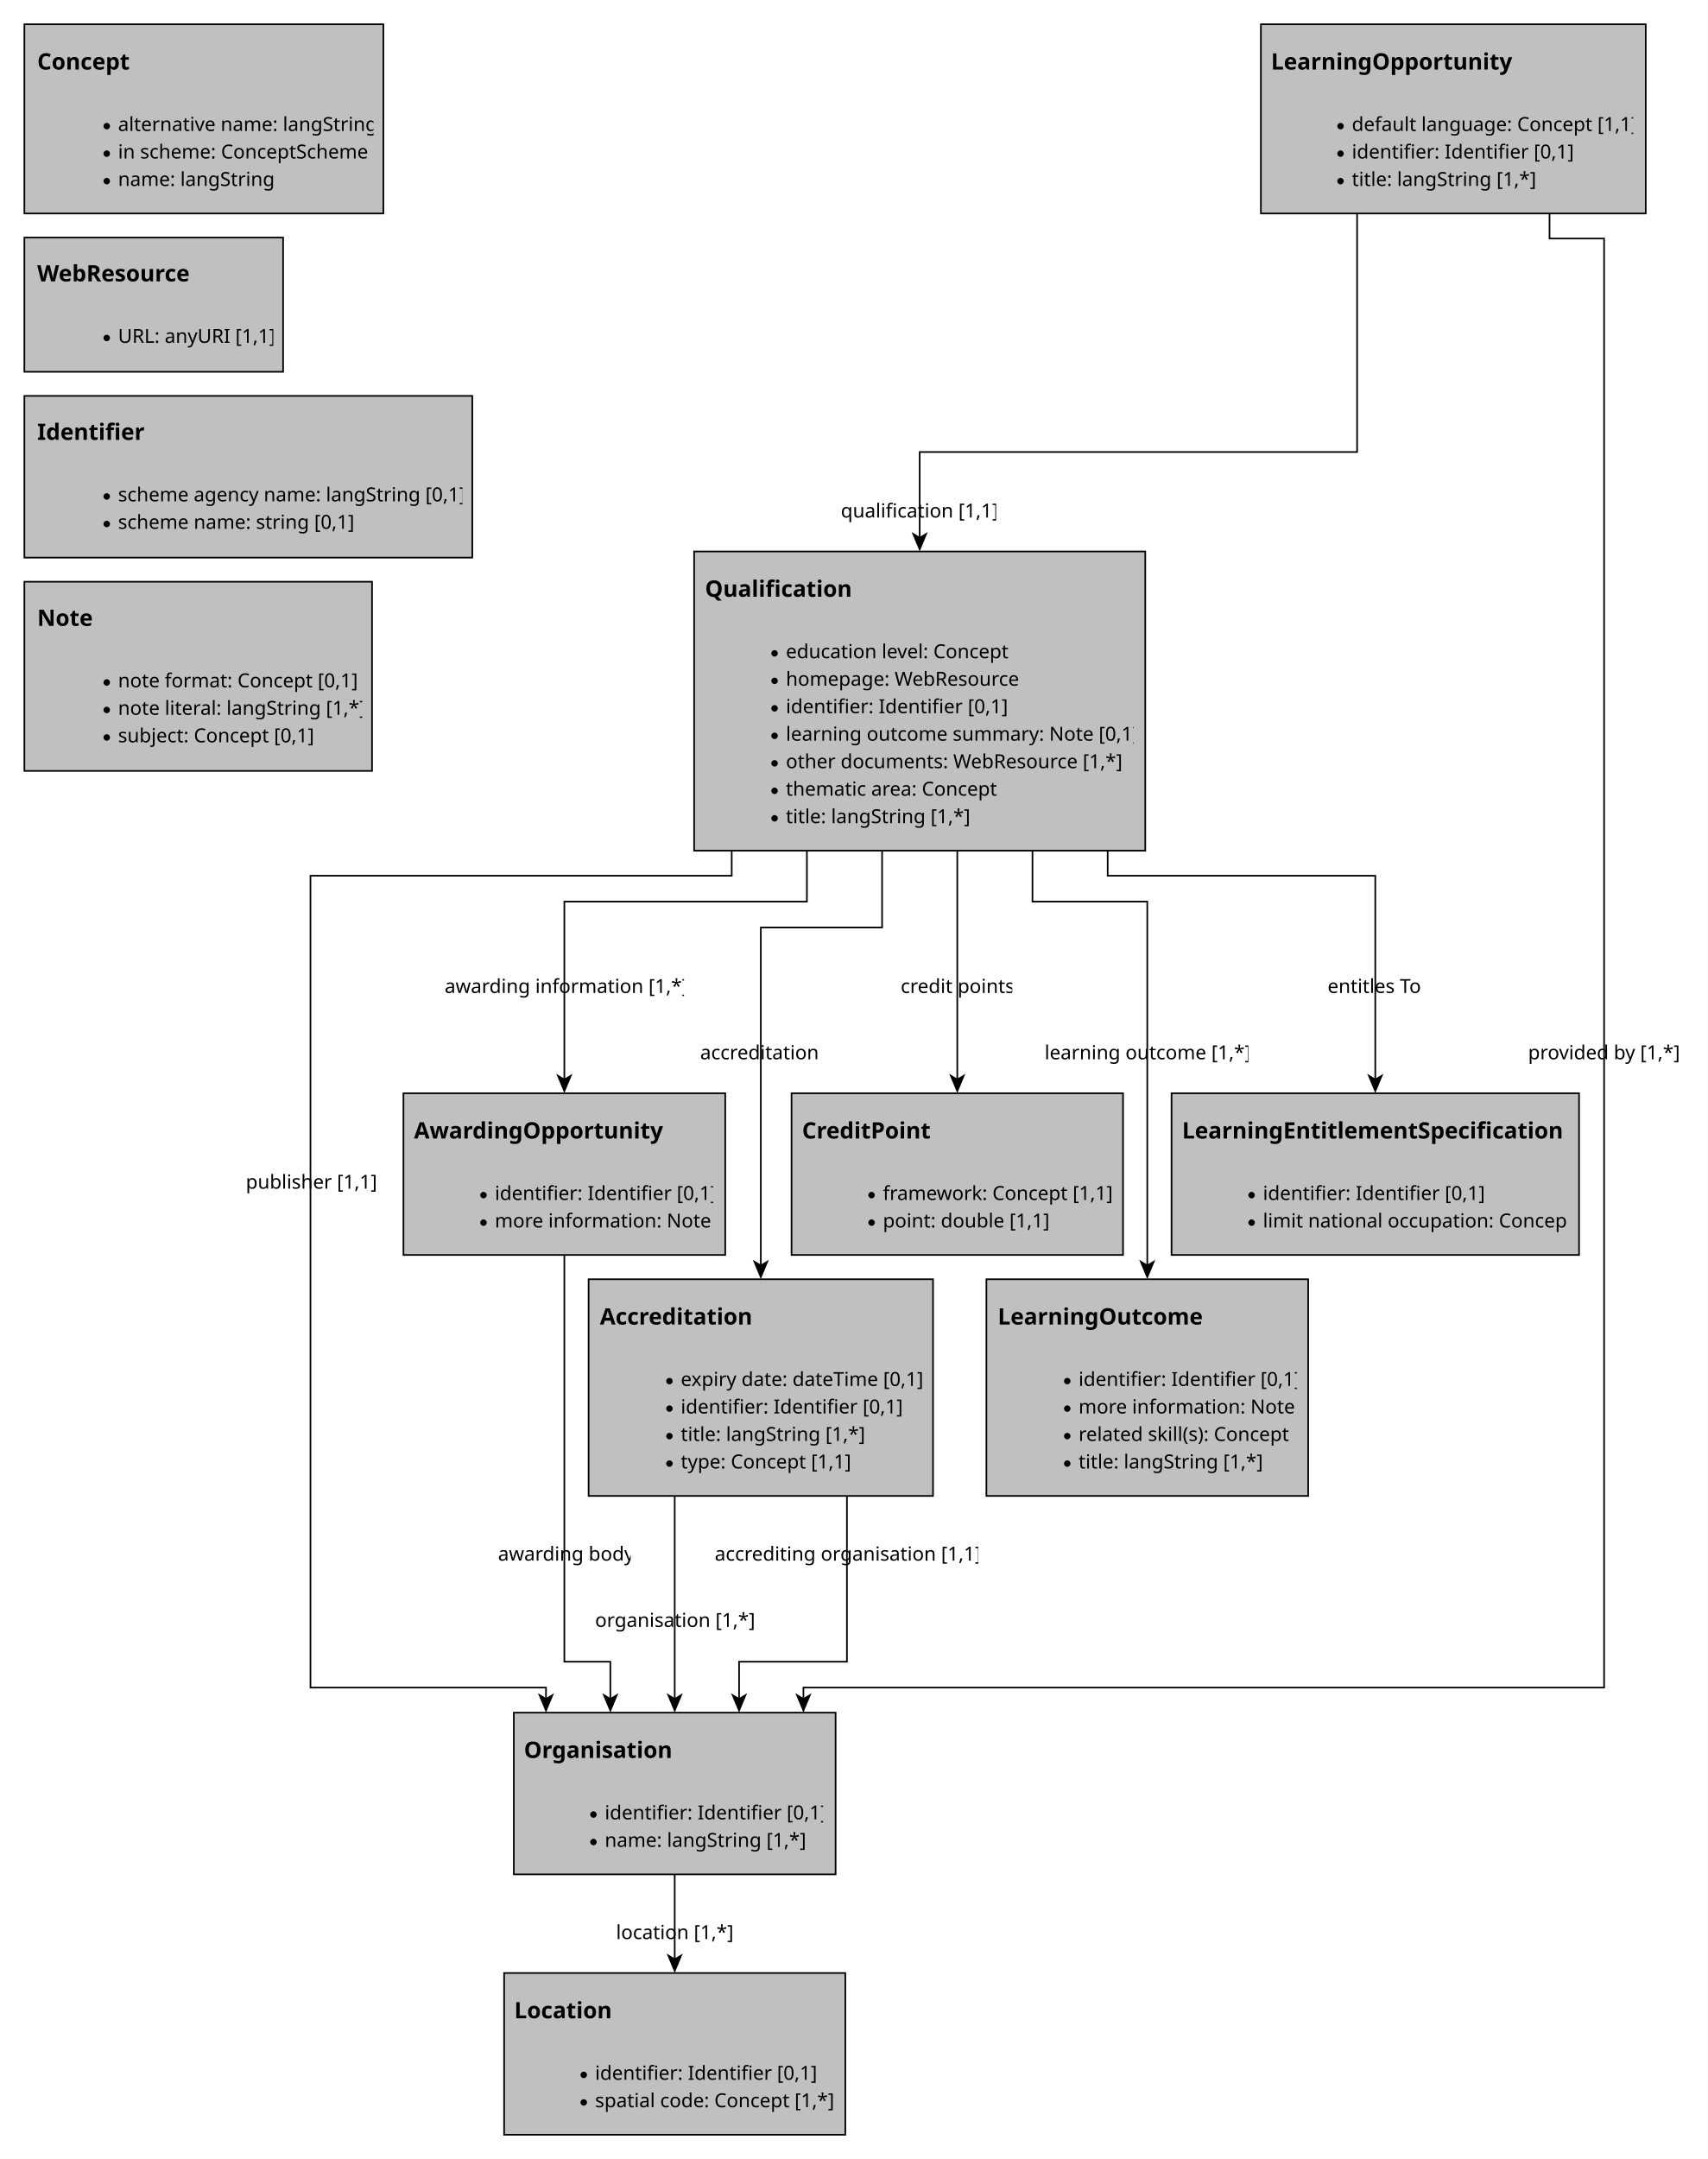
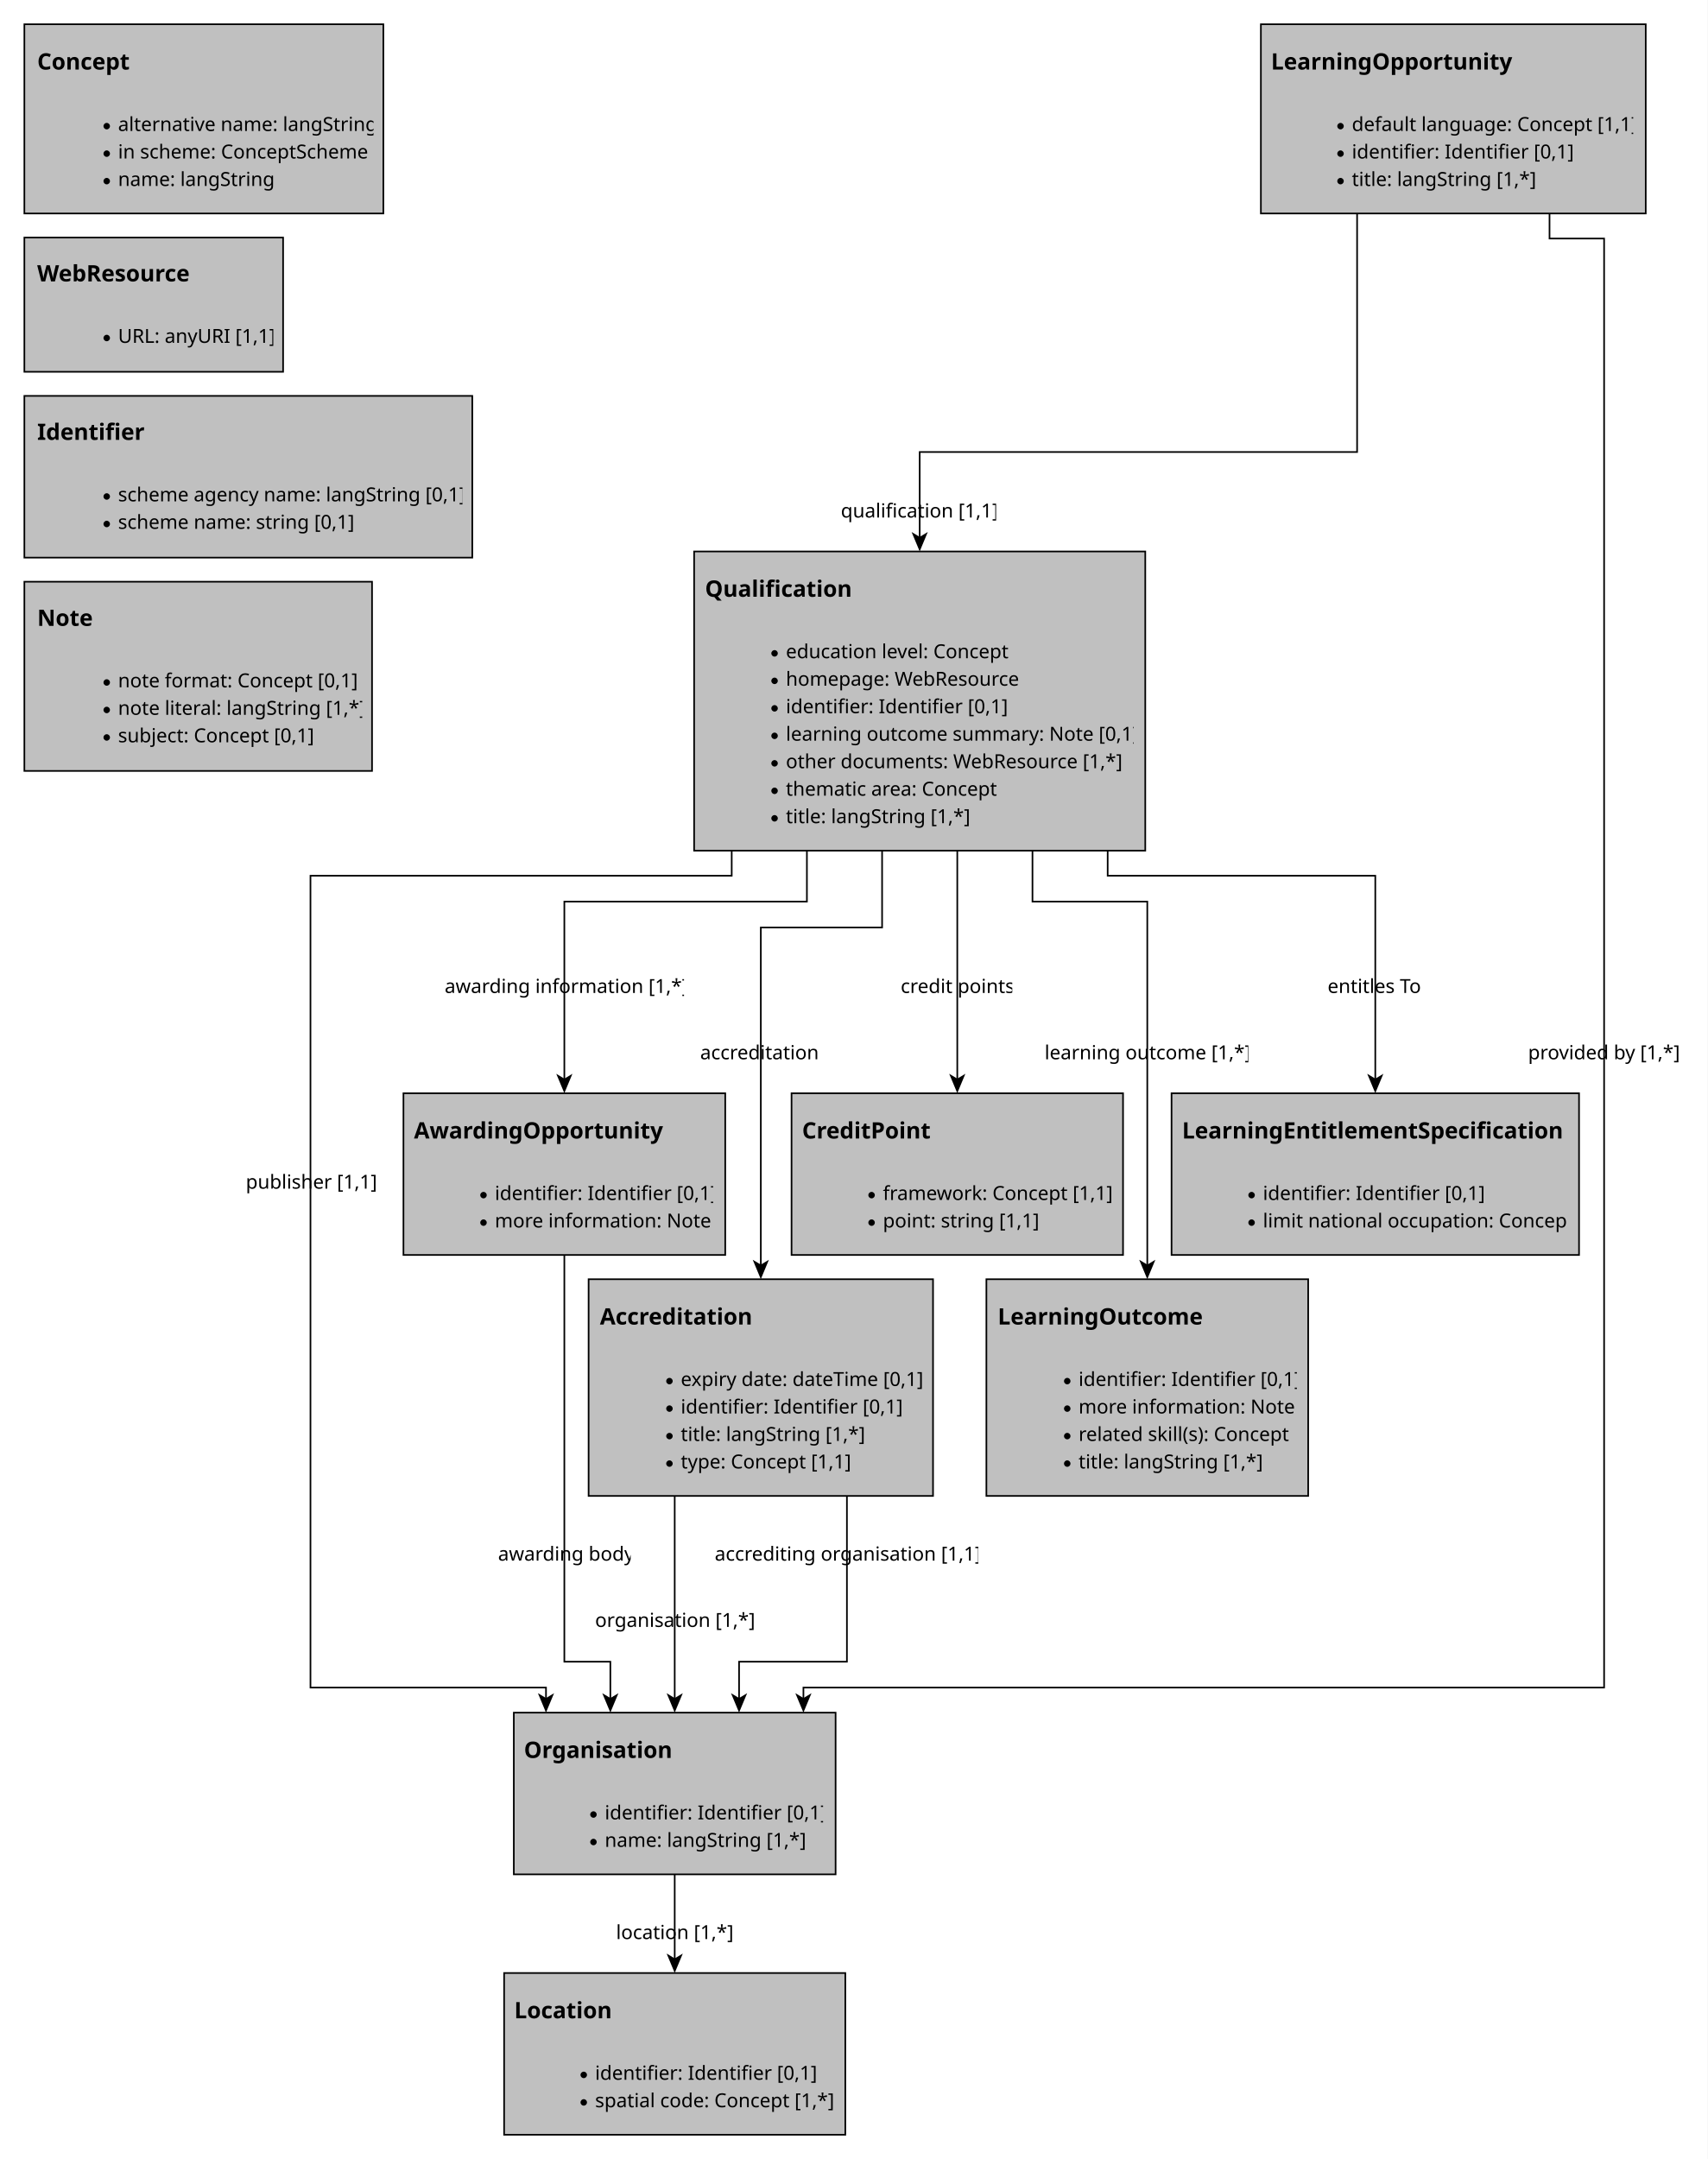
<svg xmlns="http://www.w3.org/2000/svg" fill-opacity="1" color-rendering="auto" color-interpolation="auto" text-rendering="auto" stroke="black" stroke-linecap="square" width="1056" stroke-miterlimit="10" shape-rendering="auto" stroke-opacity="1" fill="black" stroke-dasharray="none" font-weight="normal" stroke-width="1" height="1335" font-family="'Dialog'" font-style="normal" stroke-linejoin="miter" font-size="12px" stroke-dashoffset="0" image-rendering="auto">
  <defs id="genericDefs" />
  <g>
    <defs id="defs1">
      <clipPath clipPathUnits="userSpaceOnUse" id="clipPath1">
        <path d="M0 0 L1056 0 L1056 1335 L0 1335 L0 0 Z" />
      </clipPath>
      <clipPath clipPathUnits="userSpaceOnUse" id="clipPath2">
        <path d="M-150 -15 L906 -15 L906 1320 L-150 1320 L-150 -15 Z" />
      </clipPath>
      <clipPath clipPathUnits="userSpaceOnUse" id="clipPath3">
        <path d="M0 0 L0 128 L199 128 L199 0 Z" />
      </clipPath>
      <clipPath clipPathUnits="userSpaceOnUse" id="clipPath4">
        <path d="M0 0 L0 111 L208 111 L208 0 Z" />
      </clipPath>
      <clipPath clipPathUnits="userSpaceOnUse" id="clipPath5">
        <path d="M0 0 L0 94 L185 94 L185 0 Z" />
      </clipPath>
      <clipPath clipPathUnits="userSpaceOnUse" id="clipPath6">
        <path d="M0 0 L0 94 L263 94 L263 0 Z" />
      </clipPath>
      <clipPath clipPathUnits="userSpaceOnUse" id="clipPath7">
        <path d="M0 0 L0 111 L201 111 L201 0 Z" />
      </clipPath>
      <clipPath clipPathUnits="userSpaceOnUse" id="clipPath8">
        <path d="M0 0 L0 94 L191 94 L191 0 Z" />
      </clipPath>
      <clipPath clipPathUnits="userSpaceOnUse" id="clipPath9">
        <path d="M0 0 L0 94 L238 94 L238 0 Z" />
      </clipPath>
      <clipPath clipPathUnits="userSpaceOnUse" id="clipPath10">
        <path d="M0 0 L0 111 L224 111 L224 0 Z" />
      </clipPath>
      <clipPath clipPathUnits="userSpaceOnUse" id="clipPath11">
        <path d="M0 0 L0 179 L265 179 L265 0 Z" />
      </clipPath>
      <clipPath clipPathUnits="userSpaceOnUse" id="clipPath12">
        <path d="M0 0 L0 128 L185 128 L185 0 Z" />
      </clipPath>
      <clipPath clipPathUnits="userSpaceOnUse" id="clipPath13">
        <path d="M0 0 L0 94 L197 94 L197 0 Z" />
      </clipPath>
      <clipPath clipPathUnits="userSpaceOnUse" id="clipPath14">
        <path d="M0 0 L0 77 L146 77 L146 0 Z" />
      </clipPath>
      <clipPath clipPathUnits="userSpaceOnUse" id="clipPath15">
        <path d="M0 0 L0 17 L98 17 L98 0 Z" />
      </clipPath>
      <clipPath clipPathUnits="userSpaceOnUse" id="clipPath16">
        <path d="M0 0 L0 17 L163 17 L163 0 Z" />
      </clipPath>
      <clipPath clipPathUnits="userSpaceOnUse" id="clipPath17">
        <path d="M0 0 L0 17 L82 17 L82 0 Z" />
      </clipPath>
      <clipPath clipPathUnits="userSpaceOnUse" id="clipPath18">
        <path d="M0 0 L0 17 L93 17 L93 0 Z" />
      </clipPath>
      <clipPath clipPathUnits="userSpaceOnUse" id="clipPath19">
        <path d="M0 0 L0 17 L96 17 L96 0 Z" />
      </clipPath>
      <clipPath clipPathUnits="userSpaceOnUse" id="clipPath20">
        <path d="M0 0 L0 17 L80 17 L80 0 Z" />
      </clipPath>
      <clipPath clipPathUnits="userSpaceOnUse" id="clipPath21">
        <path d="M0 0 L0 17 L58 17 L58 0 Z" />
      </clipPath>
      <clipPath clipPathUnits="userSpaceOnUse" id="clipPath22">
        <path d="M0 0 L0 17 L69 17 L69 0 Z" />
      </clipPath>
      <clipPath clipPathUnits="userSpaceOnUse" id="clipPath23">
        <path d="M0 0 L0 17 L148 17 L148 0 Z" />
      </clipPath>
      <clipPath clipPathUnits="userSpaceOnUse" id="clipPath24">
        <path d="M0 0 L0 17 L73 17 L73 0 Z" />
      </clipPath>
      <clipPath clipPathUnits="userSpaceOnUse" id="clipPath25">
        <path d="M0 0 L0 17 L126 17 L126 0 Z" />
      </clipPath>
      <clipPath clipPathUnits="userSpaceOnUse" id="clipPath26">
        <path d="M0 0 L0 17 L72 17 L72 0 Z" />
      </clipPath>
    </defs>
    <g fill="white" text-rendering="geometricPrecision" shape-rendering="geometricPrecision" transform="translate(150,15)" stroke="white">
      <rect x="-150" width="1056" height="1335" y="-15" clip-path="url(#clipPath2)" stroke="none" />
    </g>
    <g fill="silver" text-rendering="geometricPrecision" shape-rendering="geometricPrecision" transform="matrix(1,0,0,1,150,15)" stroke="silver">
      <rect x="214" width="213" height="134" y="776" clip-path="url(#clipPath2)" stroke="none" />
    </g>
    <g text-rendering="geometricPrecision" stroke-miterlimit="1.45" shape-rendering="geometricPrecision" transform="matrix(1,0,0,1,150,15)" stroke-linecap="butt">
      <rect fill="none" x="214" width="213" height="134" y="776" clip-path="url(#clipPath2)" />
    </g>
    <g font-size="14px" stroke-linecap="butt" transform="matrix(1,0,0,1,150,15) translate(221,779)" text-rendering="geometricPrecision" font-family="sans-serif" shape-rendering="geometricPrecision" font-weight="bold" stroke-miterlimit="1.45">
      <text x="0" xml:space="preserve" y="25" clip-path="url(#clipPath3)" stroke="none">Accreditation</text>
      <circle r="2" clip-path="url(#clipPath3)" cx="43" cy="60" stroke="none" />
      <text x="50" font-size="12px" y="63" clip-path="url(#clipPath3)" stroke="none" font-weight="normal" xml:space="preserve">expiry date: dateTime [0,1]</text>
      <circle r="2" clip-path="url(#clipPath3)" cx="43" cy="77" stroke="none" />
      <text x="50" font-size="12px" y="80" clip-path="url(#clipPath3)" stroke="none" font-weight="normal" xml:space="preserve">identifier: Identifier [0,1]</text>
      <circle r="2" clip-path="url(#clipPath3)" cx="43" cy="94" stroke="none" />
      <text x="50" font-size="12px" y="97" clip-path="url(#clipPath3)" stroke="none" font-weight="normal" xml:space="preserve">title: langString [1,*]</text>
      <circle r="2" clip-path="url(#clipPath3)" cx="43" cy="111" stroke="none" />
      <text x="50" font-size="12px" y="114" clip-path="url(#clipPath3)" stroke="none" font-weight="normal" xml:space="preserve">type: Concept [1,1]</text>
    </g>
    <g fill="silver" text-rendering="geometricPrecision" shape-rendering="geometricPrecision" transform="matrix(1,0,0,1,150,15)" stroke="silver">
      <rect x="-134.928" width="222" height="117" y="0" clip-path="url(#clipPath2)" stroke="none" />
    </g>
    <g text-rendering="geometricPrecision" stroke-miterlimit="1.45" shape-rendering="geometricPrecision" transform="matrix(1,0,0,1,150,15)" stroke-linecap="butt">
      <rect fill="none" x="-134.928" width="222" height="117" y="0" clip-path="url(#clipPath2)" />
    </g>
    <g font-size="14px" stroke-linecap="butt" transform="matrix(1,0,0,1,150,15) translate(-127,3)" text-rendering="geometricPrecision" font-family="sans-serif" shape-rendering="geometricPrecision" font-weight="bold" stroke-miterlimit="1.45">
      <text x="0" xml:space="preserve" y="25" clip-path="url(#clipPath4)" stroke="none">Concept</text>
      <circle r="2" clip-path="url(#clipPath4)" cx="43" cy="60" stroke="none" />
      <text x="50" font-size="12px" y="63" clip-path="url(#clipPath4)" stroke="none" font-weight="normal" xml:space="preserve">alternative name: langString</text>
      <circle r="2" clip-path="url(#clipPath4)" cx="43" cy="77" stroke="none" />
      <text x="50" font-size="12px" y="80" clip-path="url(#clipPath4)" stroke="none" font-weight="normal" xml:space="preserve">in scheme: ConceptScheme</text>
      <circle r="2" clip-path="url(#clipPath4)" cx="43" cy="94" stroke="none" />
      <text x="50" font-size="12px" y="97" clip-path="url(#clipPath4)" stroke="none" font-weight="normal" xml:space="preserve">name: langString</text>
    </g>
    <g fill="silver" text-rendering="geometricPrecision" shape-rendering="geometricPrecision" transform="matrix(1,0,0,1,150,15)" stroke="silver">
      <rect x="167.75" width="199" height="100" y="1044" clip-path="url(#clipPath2)" stroke="none" />
    </g>
    <g text-rendering="geometricPrecision" stroke-miterlimit="1.45" shape-rendering="geometricPrecision" transform="matrix(1,0,0,1,150,15)" stroke-linecap="butt">
      <rect fill="none" x="167.75" width="199" height="100" y="1044" clip-path="url(#clipPath2)" />
    </g>
    <g font-size="14px" stroke-linecap="butt" transform="matrix(1,0,0,1,150,15) translate(174,1047)" text-rendering="geometricPrecision" font-family="sans-serif" shape-rendering="geometricPrecision" font-weight="bold" stroke-miterlimit="1.45">
      <text x="0" xml:space="preserve" y="25" clip-path="url(#clipPath5)" stroke="none">Organisation</text>
      <circle r="2" clip-path="url(#clipPath5)" cx="43" cy="60" stroke="none" />
      <text x="50" font-size="12px" y="63" clip-path="url(#clipPath5)" stroke="none" font-weight="normal" xml:space="preserve">identifier: Identifier [0,1]</text>
      <circle r="2" clip-path="url(#clipPath5)" cx="43" cy="77" stroke="none" />
      <text x="50" font-size="12px" y="80" clip-path="url(#clipPath5)" stroke="none" font-weight="normal" xml:space="preserve">name: langString [1,*]</text>
    </g>
    <g fill="silver" text-rendering="geometricPrecision" shape-rendering="geometricPrecision" transform="matrix(1,0,0,1,150,15)" stroke="silver">
      <rect x="-134.928" width="277" height="100" y="229.798" clip-path="url(#clipPath2)" stroke="none" />
    </g>
    <g text-rendering="geometricPrecision" stroke-miterlimit="1.45" shape-rendering="geometricPrecision" transform="matrix(1,0,0,1,150,15)" stroke-linecap="butt">
      <rect fill="none" x="-134.928" width="277" height="100" y="229.798" clip-path="url(#clipPath2)" />
    </g>
    <g font-size="14px" stroke-linecap="butt" transform="matrix(1,0,0,1,150,15) translate(-127,232)" text-rendering="geometricPrecision" font-family="sans-serif" shape-rendering="geometricPrecision" font-weight="bold" stroke-miterlimit="1.45">
      <text x="0" xml:space="preserve" y="25" clip-path="url(#clipPath6)" stroke="none">Identifier</text>
      <circle r="2" clip-path="url(#clipPath6)" cx="43" cy="60" stroke="none" />
      <text x="50" font-size="12px" y="63" clip-path="url(#clipPath6)" stroke="none" font-weight="normal" xml:space="preserve">scheme agency name: langString [0,1]</text>
      <circle r="2" clip-path="url(#clipPath6)" cx="43" cy="77" stroke="none" />
      <text x="50" font-size="12px" y="80" clip-path="url(#clipPath6)" stroke="none" font-weight="normal" xml:space="preserve">scheme name: string [0,1]</text>
    </g>
    <g fill="silver" text-rendering="geometricPrecision" shape-rendering="geometricPrecision" transform="matrix(1,0,0,1,150,15)" stroke="silver">
      <rect x="99.5" width="199" height="100" y="661" clip-path="url(#clipPath2)" stroke="none" />
    </g>
    <g text-rendering="geometricPrecision" stroke-miterlimit="1.45" shape-rendering="geometricPrecision" transform="matrix(1,0,0,1,150,15)" stroke-linecap="butt">
      <rect fill="none" x="99.5" width="199" height="100" y="661" clip-path="url(#clipPath2)" />
    </g>
    <g font-size="14px" stroke-linecap="butt" transform="matrix(1,0,0,1,150,15) translate(106,664)" text-rendering="geometricPrecision" font-family="sans-serif" shape-rendering="geometricPrecision" font-weight="bold" stroke-miterlimit="1.45">
      <text x="0" xml:space="preserve" y="25" clip-path="url(#clipPath5)" stroke="none">AwardingOpportunity</text>
      <circle r="2" clip-path="url(#clipPath5)" cx="43" cy="60" stroke="none" />
      <text x="50" font-size="12px" y="63" clip-path="url(#clipPath5)" stroke="none" font-weight="normal" xml:space="preserve">identifier: Identifier [0,1]</text>
      <circle r="2" clip-path="url(#clipPath5)" cx="43" cy="77" stroke="none" />
      <text x="50" font-size="12px" y="80" clip-path="url(#clipPath5)" stroke="none" font-weight="normal" xml:space="preserve">more information: Note</text>
    </g>
    <g fill="silver" text-rendering="geometricPrecision" shape-rendering="geometricPrecision" transform="matrix(1,0,0,1,150,15)" stroke="silver">
      <rect x="-134.928" width="215" height="117" y="344.698" clip-path="url(#clipPath2)" stroke="none" />
    </g>
    <g text-rendering="geometricPrecision" stroke-miterlimit="1.45" shape-rendering="geometricPrecision" transform="matrix(1,0,0,1,150,15)" stroke-linecap="butt">
      <rect fill="none" x="-134.928" width="215" height="117" y="344.698" clip-path="url(#clipPath2)" />
    </g>
    <g font-size="14px" stroke-linecap="butt" transform="matrix(1,0,0,1,150,15) translate(-127,347)" text-rendering="geometricPrecision" font-family="sans-serif" shape-rendering="geometricPrecision" font-weight="bold" stroke-miterlimit="1.45">
      <text x="0" xml:space="preserve" y="25" clip-path="url(#clipPath7)" stroke="none">Note</text>
      <circle r="2" clip-path="url(#clipPath7)" cx="43" cy="60" stroke="none" />
      <text x="50" font-size="12px" y="63" clip-path="url(#clipPath7)" stroke="none" font-weight="normal" xml:space="preserve">note format: Concept [0,1]</text>
      <circle r="2" clip-path="url(#clipPath7)" cx="43" cy="77" stroke="none" />
      <text x="50" font-size="12px" y="80" clip-path="url(#clipPath7)" stroke="none" font-weight="normal" xml:space="preserve">note literal: langString [1,*]</text>
      <circle r="2" clip-path="url(#clipPath7)" cx="43" cy="94" stroke="none" />
      <text x="50" font-size="12px" y="97" clip-path="url(#clipPath7)" stroke="none" font-weight="normal" xml:space="preserve">subject: Concept [0,1]</text>
    </g>
    <g fill="silver" text-rendering="geometricPrecision" shape-rendering="geometricPrecision" transform="matrix(1,0,0,1,150,15)" stroke="silver">
      <rect x="339.5" width="205" height="100" y="661" clip-path="url(#clipPath2)" stroke="none" />
    </g>
    <g text-rendering="geometricPrecision" stroke-miterlimit="1.45" shape-rendering="geometricPrecision" transform="matrix(1,0,0,1,150,15)" stroke-linecap="butt">
      <rect fill="none" x="339.5" width="205" height="100" y="661" clip-path="url(#clipPath2)" />
    </g>
    <g font-size="14px" stroke-linecap="butt" transform="matrix(1,0,0,1,150,15) translate(346,664)" text-rendering="geometricPrecision" font-family="sans-serif" shape-rendering="geometricPrecision" font-weight="bold" stroke-miterlimit="1.45">
      <text x="0" xml:space="preserve" y="25" clip-path="url(#clipPath8)" stroke="none">CreditPoint</text>
      <circle r="2" clip-path="url(#clipPath8)" cx="43" cy="60" stroke="none" />
      <text x="50" font-size="12px" y="63" clip-path="url(#clipPath8)" stroke="none" font-weight="normal" xml:space="preserve">framework: Concept [1,1]</text>
      <circle r="2" clip-path="url(#clipPath8)" cx="43" cy="77" stroke="none" />
-       <text x="50" font-size="12px" y="80" clip-path="url(#clipPath8)" stroke="none" font-weight="normal" xml:space="preserve">point: double [1,1]</text>
+       <text x="50" font-size="12px" y="80" clip-path="url(#clipPath8)" stroke="none" font-weight="normal" xml:space="preserve">point: string [1,1]</text>
    </g>
    <g fill="silver" text-rendering="geometricPrecision" shape-rendering="geometricPrecision" transform="matrix(1,0,0,1,150,15)" stroke="silver">
      <rect x="574.5" width="252" height="100" y="661" clip-path="url(#clipPath2)" stroke="none" />
    </g>
    <g text-rendering="geometricPrecision" stroke-miterlimit="1.45" shape-rendering="geometricPrecision" transform="matrix(1,0,0,1,150,15)" stroke-linecap="butt">
      <rect fill="none" x="574.5" width="252" height="100" y="661" clip-path="url(#clipPath2)" />
    </g>
    <g font-size="14px" stroke-linecap="butt" transform="matrix(1,0,0,1,150,15) translate(581,664)" text-rendering="geometricPrecision" font-family="sans-serif" shape-rendering="geometricPrecision" font-weight="bold" stroke-miterlimit="1.45">
      <text x="0" xml:space="preserve" y="25" clip-path="url(#clipPath9)" stroke="none">LearningEntitlementSpecification</text>
      <circle r="2" clip-path="url(#clipPath9)" cx="43" cy="60" stroke="none" />
      <text x="50" font-size="12px" y="63" clip-path="url(#clipPath9)" stroke="none" font-weight="normal" xml:space="preserve">identifier: Identifier [0,1]</text>
      <circle r="2" clip-path="url(#clipPath9)" cx="43" cy="77" stroke="none" />
      <text x="50" font-size="12px" y="80" clip-path="url(#clipPath9)" stroke="none" font-weight="normal" xml:space="preserve">limit national occupation: Concept</text>
    </g>
    <g fill="silver" text-rendering="geometricPrecision" shape-rendering="geometricPrecision" transform="matrix(1,0,0,1,150,15)" stroke="silver">
      <rect x="629.75" width="238" height="117" y="0" clip-path="url(#clipPath2)" stroke="none" />
    </g>
    <g text-rendering="geometricPrecision" stroke-miterlimit="1.45" shape-rendering="geometricPrecision" transform="matrix(1,0,0,1,150,15)" stroke-linecap="butt">
      <rect fill="none" x="629.75" width="238" height="117" y="0" clip-path="url(#clipPath2)" />
    </g>
    <g font-size="14px" stroke-linecap="butt" transform="matrix(1,0,0,1,150,15) translate(636,3)" text-rendering="geometricPrecision" font-family="sans-serif" shape-rendering="geometricPrecision" font-weight="bold" stroke-miterlimit="1.45">
      <text x="0" xml:space="preserve" y="25" clip-path="url(#clipPath10)" stroke="none">LearningOpportunity</text>
      <circle r="2" clip-path="url(#clipPath10)" cx="43" cy="60" stroke="none" />
      <text x="50" font-size="12px" y="63" clip-path="url(#clipPath10)" stroke="none" font-weight="normal" xml:space="preserve">default language: Concept [1,1]</text>
      <circle r="2" clip-path="url(#clipPath10)" cx="43" cy="77" stroke="none" />
      <text x="50" font-size="12px" y="80" clip-path="url(#clipPath10)" stroke="none" font-weight="normal" xml:space="preserve">identifier: Identifier [0,1]</text>
      <circle r="2" clip-path="url(#clipPath10)" cx="43" cy="94" stroke="none" />
      <text x="50" font-size="12px" y="97" clip-path="url(#clipPath10)" stroke="none" font-weight="normal" xml:space="preserve">title: langString [1,*]</text>
    </g>
    <g fill="silver" text-rendering="geometricPrecision" shape-rendering="geometricPrecision" transform="matrix(1,0,0,1,150,15)" stroke="silver">
      <rect x="279.25" width="279" height="185" y="326" clip-path="url(#clipPath2)" stroke="none" />
    </g>
    <g text-rendering="geometricPrecision" stroke-miterlimit="1.45" shape-rendering="geometricPrecision" transform="matrix(1,0,0,1,150,15)" stroke-linecap="butt">
      <rect fill="none" x="279.25" width="279" height="185" y="326" clip-path="url(#clipPath2)" />
    </g>
    <g font-size="14px" stroke-linecap="butt" transform="matrix(1,0,0,1,150,15) translate(286,329)" text-rendering="geometricPrecision" font-family="sans-serif" shape-rendering="geometricPrecision" font-weight="bold" stroke-miterlimit="1.45">
      <text x="0" xml:space="preserve" y="25" clip-path="url(#clipPath11)" stroke="none">Qualification</text>
      <circle r="2" clip-path="url(#clipPath11)" cx="43" cy="60" stroke="none" />
      <text x="50" font-size="12px" y="63" clip-path="url(#clipPath11)" stroke="none" font-weight="normal" xml:space="preserve">education level: Concept</text>
      <circle r="2" clip-path="url(#clipPath11)" cx="43" cy="77" stroke="none" />
      <text x="50" font-size="12px" y="80" clip-path="url(#clipPath11)" stroke="none" font-weight="normal" xml:space="preserve">homepage: WebResource</text>
      <circle r="2" clip-path="url(#clipPath11)" cx="43" cy="94" stroke="none" />
      <text x="50" font-size="12px" y="97" clip-path="url(#clipPath11)" stroke="none" font-weight="normal" xml:space="preserve">identifier: Identifier [0,1]</text>
      <circle r="2" clip-path="url(#clipPath11)" cx="43" cy="111" stroke="none" />
      <text x="50" font-size="12px" y="114" clip-path="url(#clipPath11)" stroke="none" font-weight="normal" xml:space="preserve">learning outcome summary: Note [0,1]</text>
      <circle r="2" clip-path="url(#clipPath11)" cx="43" cy="128" stroke="none" />
      <text x="50" font-size="12px" y="131" clip-path="url(#clipPath11)" stroke="none" font-weight="normal" xml:space="preserve">other documents: WebResource [1,*]</text>
      <circle r="2" clip-path="url(#clipPath11)" cx="43" cy="145" stroke="none" />
      <text x="50" font-size="12px" y="148" clip-path="url(#clipPath11)" stroke="none" font-weight="normal" xml:space="preserve">thematic area: Concept</text>
      <circle r="2" clip-path="url(#clipPath11)" cx="43" cy="162" stroke="none" />
      <text x="50" font-size="12px" y="165" clip-path="url(#clipPath11)" stroke="none" font-weight="normal" xml:space="preserve">title: langString [1,*]</text>
    </g>
    <g fill="silver" text-rendering="geometricPrecision" shape-rendering="geometricPrecision" transform="matrix(1,0,0,1,150,15)" stroke="silver">
      <rect x="460" width="199" height="134" y="776" clip-path="url(#clipPath2)" stroke="none" />
    </g>
    <g text-rendering="geometricPrecision" stroke-miterlimit="1.45" shape-rendering="geometricPrecision" transform="matrix(1,0,0,1,150,15)" stroke-linecap="butt">
      <rect fill="none" x="460" width="199" height="134" y="776" clip-path="url(#clipPath2)" />
    </g>
    <g font-size="14px" stroke-linecap="butt" transform="matrix(1,0,0,1,150,15) translate(467,779)" text-rendering="geometricPrecision" font-family="sans-serif" shape-rendering="geometricPrecision" font-weight="bold" stroke-miterlimit="1.45">
      <text x="0" xml:space="preserve" y="25" clip-path="url(#clipPath12)" stroke="none">LearningOutcome</text>
      <circle r="2" clip-path="url(#clipPath12)" cx="43" cy="60" stroke="none" />
      <text x="50" font-size="12px" y="63" clip-path="url(#clipPath12)" stroke="none" font-weight="normal" xml:space="preserve">identifier: Identifier [0,1]</text>
      <circle r="2" clip-path="url(#clipPath12)" cx="43" cy="77" stroke="none" />
      <text x="50" font-size="12px" y="80" clip-path="url(#clipPath12)" stroke="none" font-weight="normal" xml:space="preserve">more information: Note</text>
      <circle r="2" clip-path="url(#clipPath12)" cx="43" cy="94" stroke="none" />
      <text x="50" font-size="12px" y="97" clip-path="url(#clipPath12)" stroke="none" font-weight="normal" xml:space="preserve">related skill(s): Concept</text>
      <circle r="2" clip-path="url(#clipPath12)" cx="43" cy="111" stroke="none" />
      <text x="50" font-size="12px" y="114" clip-path="url(#clipPath12)" stroke="none" font-weight="normal" xml:space="preserve">title: langString [1,*]</text>
    </g>
    <g fill="silver" text-rendering="geometricPrecision" shape-rendering="geometricPrecision" transform="matrix(1,0,0,1,150,15)" stroke="silver">
      <rect x="161.75" width="211" height="100" y="1205" clip-path="url(#clipPath2)" stroke="none" />
    </g>
    <g text-rendering="geometricPrecision" stroke-miterlimit="1.45" shape-rendering="geometricPrecision" transform="matrix(1,0,0,1,150,15)" stroke-linecap="butt">
      <rect fill="none" x="161.75" width="211" height="100" y="1205" clip-path="url(#clipPath2)" />
    </g>
    <g font-size="14px" stroke-linecap="butt" transform="matrix(1,0,0,1,150,15) translate(168,1208)" text-rendering="geometricPrecision" font-family="sans-serif" shape-rendering="geometricPrecision" font-weight="bold" stroke-miterlimit="1.45">
      <text x="0" xml:space="preserve" y="25" clip-path="url(#clipPath13)" stroke="none">Location</text>
      <circle r="2" clip-path="url(#clipPath13)" cx="43" cy="60" stroke="none" />
      <text x="50" font-size="12px" y="63" clip-path="url(#clipPath13)" stroke="none" font-weight="normal" xml:space="preserve">identifier: Identifier [0,1]</text>
      <circle r="2" clip-path="url(#clipPath13)" cx="43" cy="77" stroke="none" />
      <text x="50" font-size="12px" y="80" clip-path="url(#clipPath13)" stroke="none" font-weight="normal" xml:space="preserve">spatial code: Concept [1,*]</text>
    </g>
    <g fill="silver" text-rendering="geometricPrecision" shape-rendering="geometricPrecision" transform="matrix(1,0,0,1,150,15)" stroke="silver">
      <rect x="-134.928" width="160" height="83" y="131.899" clip-path="url(#clipPath2)" stroke="none" />
    </g>
    <g text-rendering="geometricPrecision" stroke-miterlimit="1.45" shape-rendering="geometricPrecision" transform="matrix(1,0,0,1,150,15)" stroke-linecap="butt">
      <rect fill="none" x="-134.928" width="160" height="83" y="131.899" clip-path="url(#clipPath2)" />
    </g>
    <g font-size="14px" stroke-linecap="butt" transform="matrix(1,0,0,1,150,15) translate(-127,134)" text-rendering="geometricPrecision" font-family="sans-serif" shape-rendering="geometricPrecision" font-weight="bold" stroke-miterlimit="1.45">
      <text x="0" xml:space="preserve" y="25" clip-path="url(#clipPath14)" stroke="none">WebResource</text>
      <circle r="2" clip-path="url(#clipPath14)" cx="43" cy="60" stroke="none" />
      <text x="50" font-size="12px" y="63" clip-path="url(#clipPath14)" stroke="none" font-weight="normal" xml:space="preserve">URL: anyURI [1,1]</text>
    </g>
    <g text-rendering="geometricPrecision" stroke-miterlimit="1.45" shape-rendering="geometricPrecision" transform="matrix(1,0,0,1,150,15)" stroke-linecap="butt">
      <path fill="none" d="M267.25 910 L267.25 1035.967" clip-path="url(#clipPath2)" />
      <path d="M267.25 1043.967 L272.25 1031.967 L267.25 1034.967 L262.25 1031.967 Z" clip-path="url(#clipPath2)" stroke="none" />
    </g>
    <g text-rendering="geometricPrecision" stroke-miterlimit="1.45" shape-rendering="geometricPrecision" font-family="sans-serif" transform="matrix(1,0,0,1,150,15) translate(218,978)" stroke-linecap="butt">
      <text x="0" xml:space="preserve" y="13" clip-path="url(#clipPath15)" stroke="none">organisation [1,*]</text>
    </g>
    <g text-rendering="geometricPrecision" stroke-miterlimit="1.45" shape-rendering="geometricPrecision" transform="matrix(1,0,0,1,150,15)" stroke-linecap="butt">
      <path fill="none" d="M373.75 910 L373.75 1012.5 L307.05 1012.5 L307.05 1035.969" clip-path="url(#clipPath2)" />
      <path d="M307.05 1043.969 L312.05 1031.969 L307.05 1034.969 L302.05 1031.969 Z" clip-path="url(#clipPath2)" stroke="none" />
    </g>
    <g text-rendering="geometricPrecision" stroke-miterlimit="1.45" shape-rendering="geometricPrecision" font-family="sans-serif" transform="matrix(1,0,0,1,150,15) translate(292,937)" stroke-linecap="butt">
      <text x="0" xml:space="preserve" y="13" clip-path="url(#clipPath16)" stroke="none">accrediting organisation [1,1]</text>
    </g>
    <g text-rendering="geometricPrecision" stroke-miterlimit="1.45" shape-rendering="geometricPrecision" transform="matrix(1,0,0,1,150,15)" stroke-linecap="butt">
      <path fill="none" d="M199 761 L199 1012.5 L227.45 1012.5 L227.45 1035.969" clip-path="url(#clipPath2)" />
      <path d="M227.45 1043.969 L232.45 1031.969 L227.45 1034.969 L222.45 1031.969 Z" clip-path="url(#clipPath2)" stroke="none" />
    </g>
    <g text-rendering="geometricPrecision" stroke-miterlimit="1.45" shape-rendering="geometricPrecision" font-family="sans-serif" transform="matrix(1,0,0,1,150,15) translate(158,937)" stroke-linecap="butt">
      <text x="0" xml:space="preserve" y="13" clip-path="url(#clipPath17)" stroke="none">awarding body</text>
    </g>
    <g text-rendering="geometricPrecision" stroke-miterlimit="1.45" shape-rendering="geometricPrecision" transform="matrix(1,0,0,1,150,15)" stroke-linecap="butt">
      <path fill="none" d="M808.25 117 L808.25 132.5 L842 132.5 L842 1028.5 L346.85 1028.5 L346.85 1035.97" clip-path="url(#clipPath2)" />
      <path d="M346.85 1043.97 L351.85 1031.97 L346.85 1034.97 L341.85 1031.97 Z" clip-path="url(#clipPath2)" stroke="none" />
    </g>
    <g text-rendering="geometricPrecision" stroke-miterlimit="1.45" shape-rendering="geometricPrecision" font-family="sans-serif" transform="matrix(1,0,0,1,150,15) translate(795,627)" stroke-linecap="butt">
      <text x="0" xml:space="preserve" y="13" clip-path="url(#clipPath18)" stroke="none">provided by [1,*]</text>
    </g>
    <g text-rendering="geometricPrecision" stroke-miterlimit="1.45" shape-rendering="geometricPrecision" transform="matrix(1,0,0,1,150,15)" stroke-linecap="butt">
      <path fill="none" d="M689.25 117 L689.25 264.5 L418.75 264.5 L418.75 317.97" clip-path="url(#clipPath2)" />
      <path d="M418.75 325.97 L423.75 313.97 L418.75 316.97 L413.75 313.97 Z" clip-path="url(#clipPath2)" stroke="none" />
    </g>
    <g text-rendering="geometricPrecision" stroke-miterlimit="1.45" shape-rendering="geometricPrecision" font-family="sans-serif" transform="matrix(1,0,0,1,150,15) translate(370,292)" stroke-linecap="butt">
      <text x="0" xml:space="preserve" y="13" clip-path="url(#clipPath19)" stroke="none">qualification [1,1]</text>
    </g>
    <g text-rendering="geometricPrecision" stroke-miterlimit="1.45" shape-rendering="geometricPrecision" transform="matrix(1,0,0,1,150,15)" stroke-linecap="butt">
      <path fill="none" d="M302.5 511 L302.5 526.5 L42 526.5 L42 1028.5 L187.65 1028.5 L187.65 1035.97" clip-path="url(#clipPath2)" />
      <path d="M187.65 1043.97 L192.65 1031.97 L187.65 1034.97 L182.65 1031.97 Z" clip-path="url(#clipPath2)" stroke="none" />
    </g>
    <g text-rendering="geometricPrecision" stroke-miterlimit="1.45" shape-rendering="geometricPrecision" font-family="sans-serif" transform="matrix(1,0,0,1,150,15) translate(2,707)" stroke-linecap="butt">
      <text x="0" xml:space="preserve" y="13" clip-path="url(#clipPath20)" stroke="none">publisher [1,1]</text>
    </g>
    <g text-rendering="geometricPrecision" stroke-miterlimit="1.45" shape-rendering="geometricPrecision" transform="matrix(1,0,0,1,150,15)" stroke-linecap="butt">
      <path fill="none" d="M535 511 L535 526.5 L700.5 526.5 L700.5 652.967" clip-path="url(#clipPath2)" />
      <path d="M700.5 660.967 L705.5 648.967 L700.5 651.967 L695.5 648.967 Z" clip-path="url(#clipPath2)" stroke="none" />
    </g>
    <g text-rendering="geometricPrecision" stroke-miterlimit="1.45" shape-rendering="geometricPrecision" font-family="sans-serif" transform="matrix(1,0,0,1,150,15) translate(671,586)" stroke-linecap="butt">
      <text x="0" xml:space="preserve" y="13" clip-path="url(#clipPath21)" stroke="none">entitles To</text>
    </g>
    <g text-rendering="geometricPrecision" stroke-miterlimit="1.45" shape-rendering="geometricPrecision" transform="matrix(1,0,0,1,150,15)" stroke-linecap="butt">
      <path fill="none" d="M442 511 L442 652.963" clip-path="url(#clipPath2)" />
      <path d="M442 660.963 L447 648.963 L442 651.963 L437 648.963 Z" clip-path="url(#clipPath2)" stroke="none" />
    </g>
    <g text-rendering="geometricPrecision" stroke-miterlimit="1.45" shape-rendering="geometricPrecision" font-family="sans-serif" transform="matrix(1,0,0,1,150,15) translate(407,586)" stroke-linecap="butt">
      <text x="0" xml:space="preserve" y="13" clip-path="url(#clipPath22)" stroke="none">credit points</text>
    </g>
    <g text-rendering="geometricPrecision" stroke-miterlimit="1.45" shape-rendering="geometricPrecision" transform="matrix(1,0,0,1,150,15)" stroke-linecap="butt">
      <path fill="none" d="M349 511 L349 542.5 L199 542.5 L199 652.971" clip-path="url(#clipPath2)" />
      <path d="M199 660.971 L204 648.971 L199 651.971 L194 648.971 Z" clip-path="url(#clipPath2)" stroke="none" />
    </g>
    <g text-rendering="geometricPrecision" stroke-miterlimit="1.45" shape-rendering="geometricPrecision" font-family="sans-serif" transform="matrix(1,0,0,1,150,15) translate(125,586)" stroke-linecap="butt">
      <text x="0" xml:space="preserve" y="13" clip-path="url(#clipPath23)" stroke="none">awarding information [1,*]</text>
    </g>
    <g text-rendering="geometricPrecision" stroke-miterlimit="1.45" shape-rendering="geometricPrecision" transform="matrix(1,0,0,1,150,15)" stroke-linecap="butt">
      <path fill="none" d="M395.5 511 L395.5 558.5 L320.5 558.5 L320.5 767.973" clip-path="url(#clipPath2)" />
      <path d="M320.5 775.973 L325.5 763.973 L320.5 766.973 L315.5 763.973 Z" clip-path="url(#clipPath2)" stroke="none" />
    </g>
    <g text-rendering="geometricPrecision" stroke-miterlimit="1.45" shape-rendering="geometricPrecision" font-family="sans-serif" transform="matrix(1,0,0,1,150,15) translate(283,627)" stroke-linecap="butt">
      <text x="0" xml:space="preserve" y="13" clip-path="url(#clipPath24)" stroke="none">accreditation</text>
    </g>
    <g text-rendering="geometricPrecision" stroke-miterlimit="1.45" shape-rendering="geometricPrecision" transform="matrix(1,0,0,1,150,15)" stroke-linecap="butt">
      <path fill="none" d="M488.5 511 L488.5 542.5 L559.5 542.5 L559.5 767.971" clip-path="url(#clipPath2)" />
      <path d="M559.5 775.971 L564.5 763.971 L559.5 766.971 L554.5 763.971 Z" clip-path="url(#clipPath2)" stroke="none" />
    </g>
    <g text-rendering="geometricPrecision" stroke-miterlimit="1.45" shape-rendering="geometricPrecision" font-family="sans-serif" transform="matrix(1,0,0,1,150,15) translate(496,627)" stroke-linecap="butt">
      <text x="0" xml:space="preserve" y="13" clip-path="url(#clipPath25)" stroke="none">learning outcome [1,*]</text>
    </g>
    <g text-rendering="geometricPrecision" stroke-miterlimit="1.45" shape-rendering="geometricPrecision" transform="matrix(1,0,0,1,150,15)" stroke-linecap="butt">
      <path fill="none" d="M267.25 1144 L267.25 1196.97" clip-path="url(#clipPath2)" />
      <path d="M267.25 1204.97 L272.25 1192.97 L267.25 1195.97 L262.25 1192.97 Z" clip-path="url(#clipPath2)" stroke="none" />
    </g>
    <g text-rendering="geometricPrecision" stroke-miterlimit="1.45" shape-rendering="geometricPrecision" font-family="sans-serif" transform="matrix(1,0,0,1,150,15) translate(231,1171)" stroke-linecap="butt">
      <text x="0" xml:space="preserve" y="13" clip-path="url(#clipPath26)" stroke="none">location [1,*]</text>
    </g>
  </g>
</svg>
